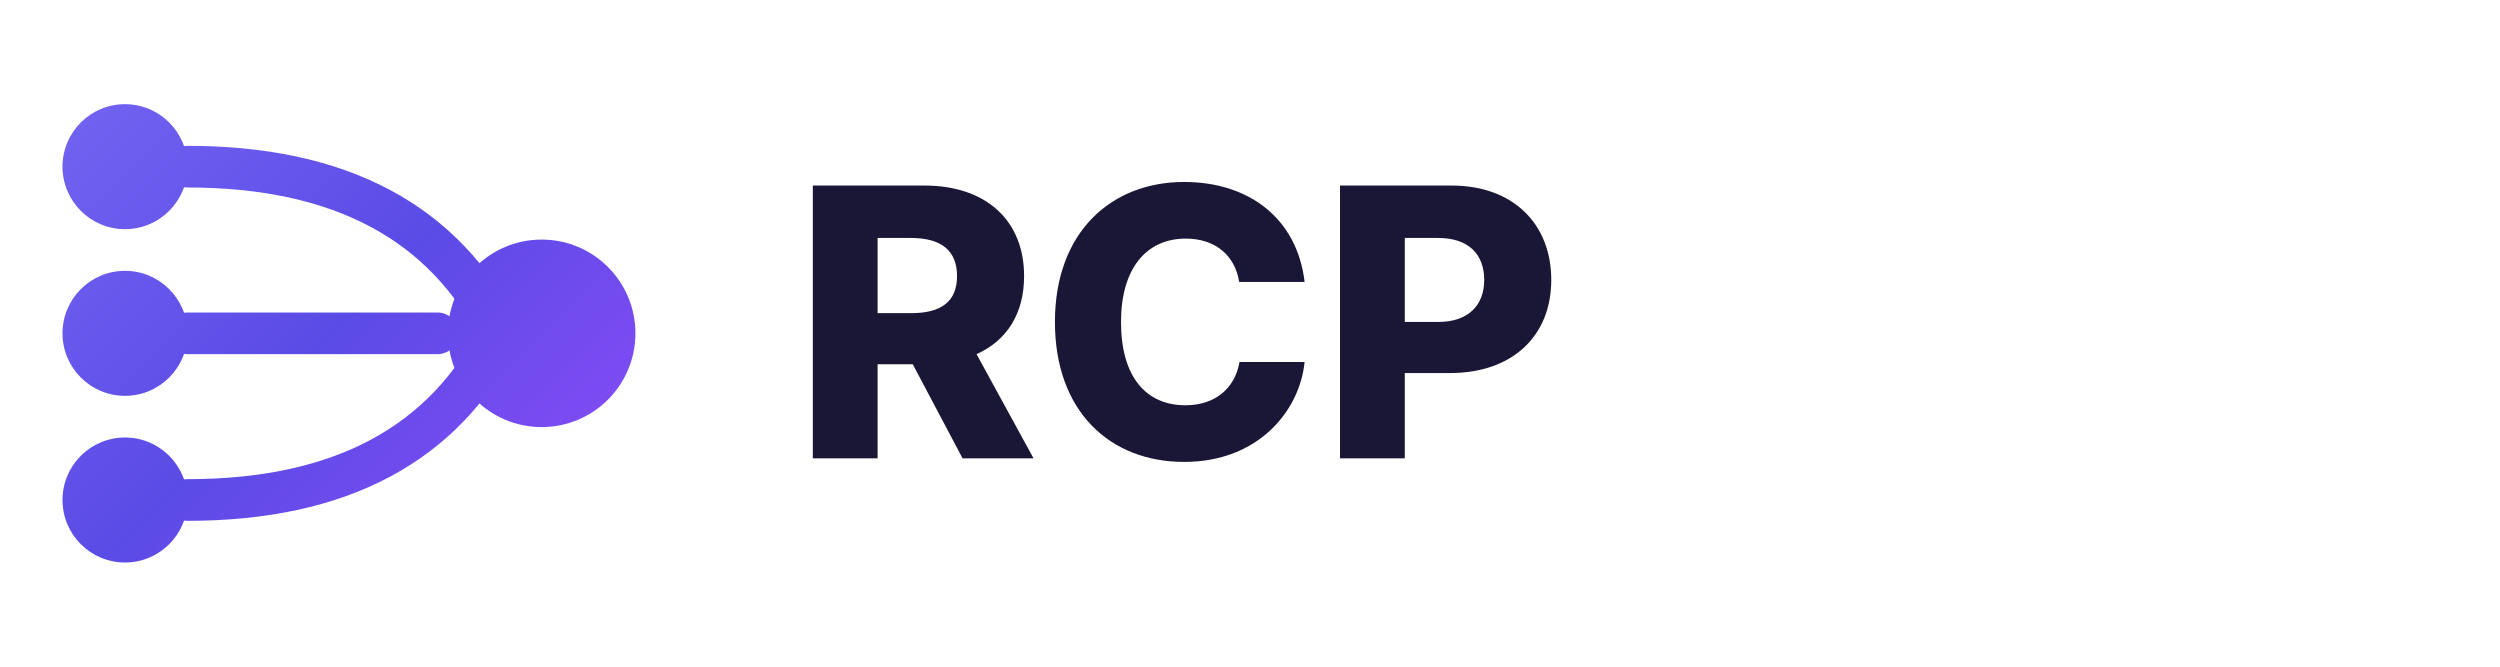
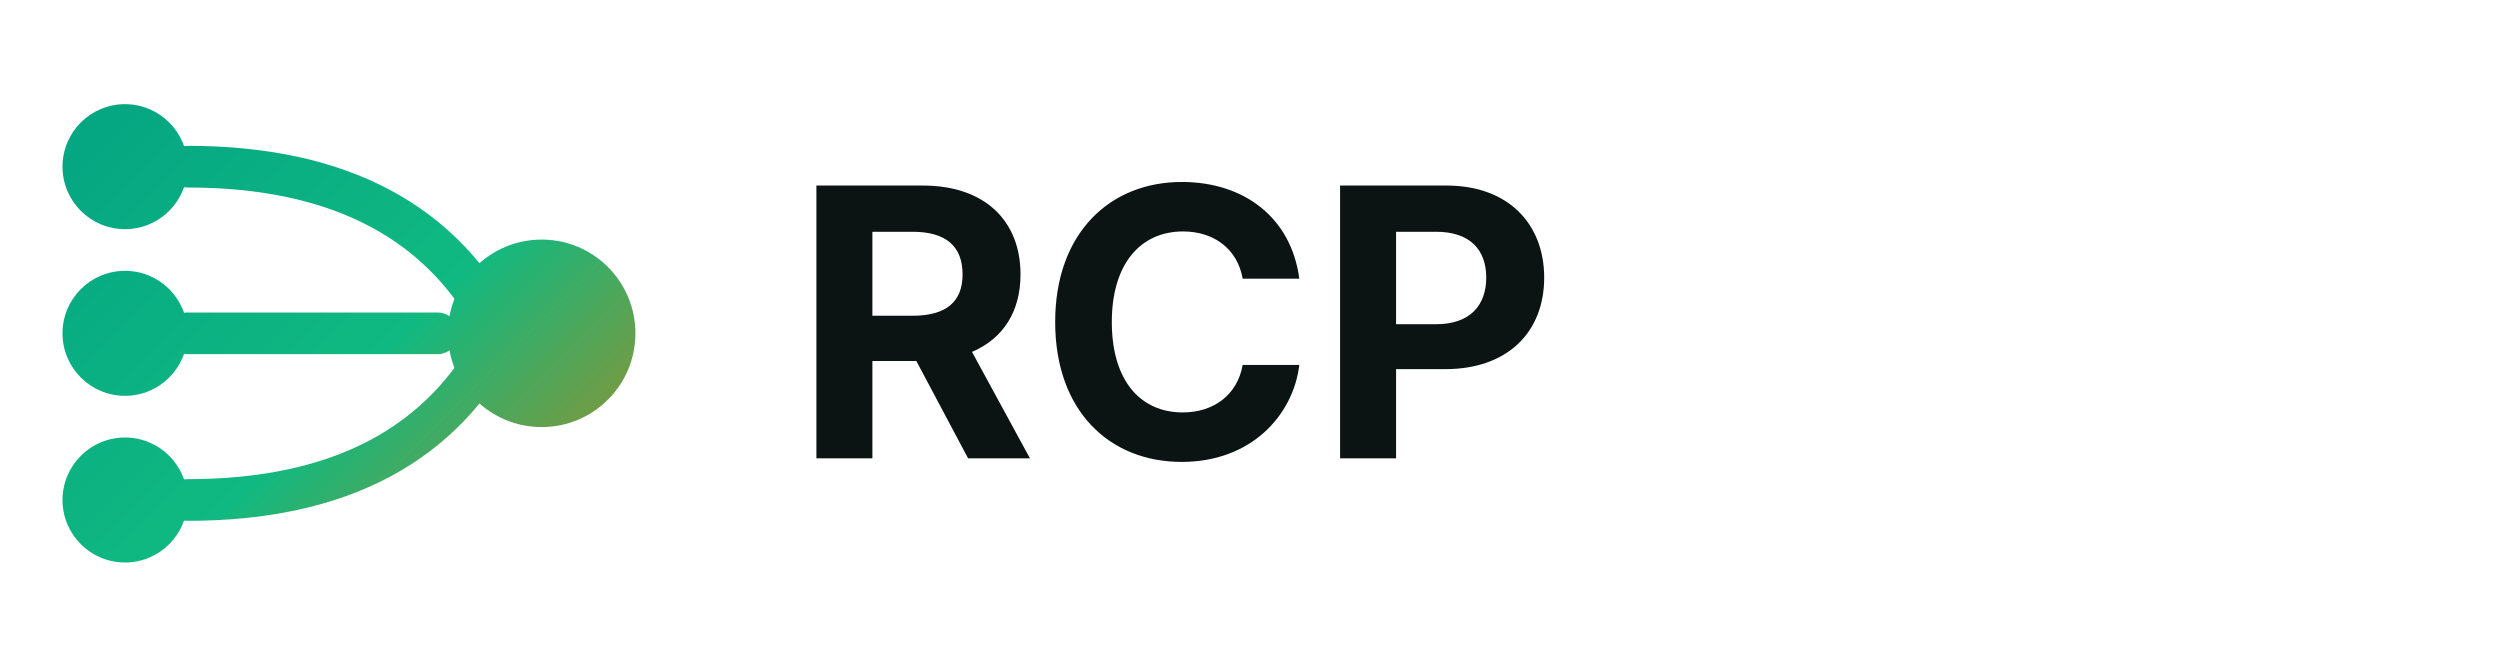
<svg xmlns="http://www.w3.org/2000/svg" width="120" height="32" viewBox="0 0 120 32" fill="none">
  <defs>
    <linearGradient id="gl" x1="0" y1="0" x2="32" y2="32" gradientUnits="userSpaceOnUse">
-       <stop stop-color="#7b6bf5" />
-       <stop offset="0.5" stop-color="#5b4be6" />
-       <stop offset="1" stop-color="#9d4bff" />
+       <stop stop-color="#009e83" />
+       <stop offset="0.55" stop-color="#10b981" />
+       <stop offset="1" stop-color="#e07b00" />
    </linearGradient>
  </defs>
  <circle cx="6" cy="8" r="3" fill="url(#gl)" />
  <circle cx="6" cy="16" r="3" fill="url(#gl)" />
  <circle cx="6" cy="24" r="3" fill="url(#gl)" />
  <path d="M9 8 Q20 8 24 16 Q20 24 9 24 M9 16 H21" stroke="url(#gl)" stroke-width="2" fill="none" stroke-linecap="round" />
  <circle cx="26" cy="16" r="4.5" fill="url(#gl)" />
-   <text x="38" y="22" font-family="Inter, sans-serif" font-size="18" font-weight="800" fill="#1a1636">RCP</text>
+   <text x="38" y="22" font-family="Space Grotesk, Inter, sans-serif" font-size="18" font-weight="700" fill="#0b1413">RCP</text>
</svg>
